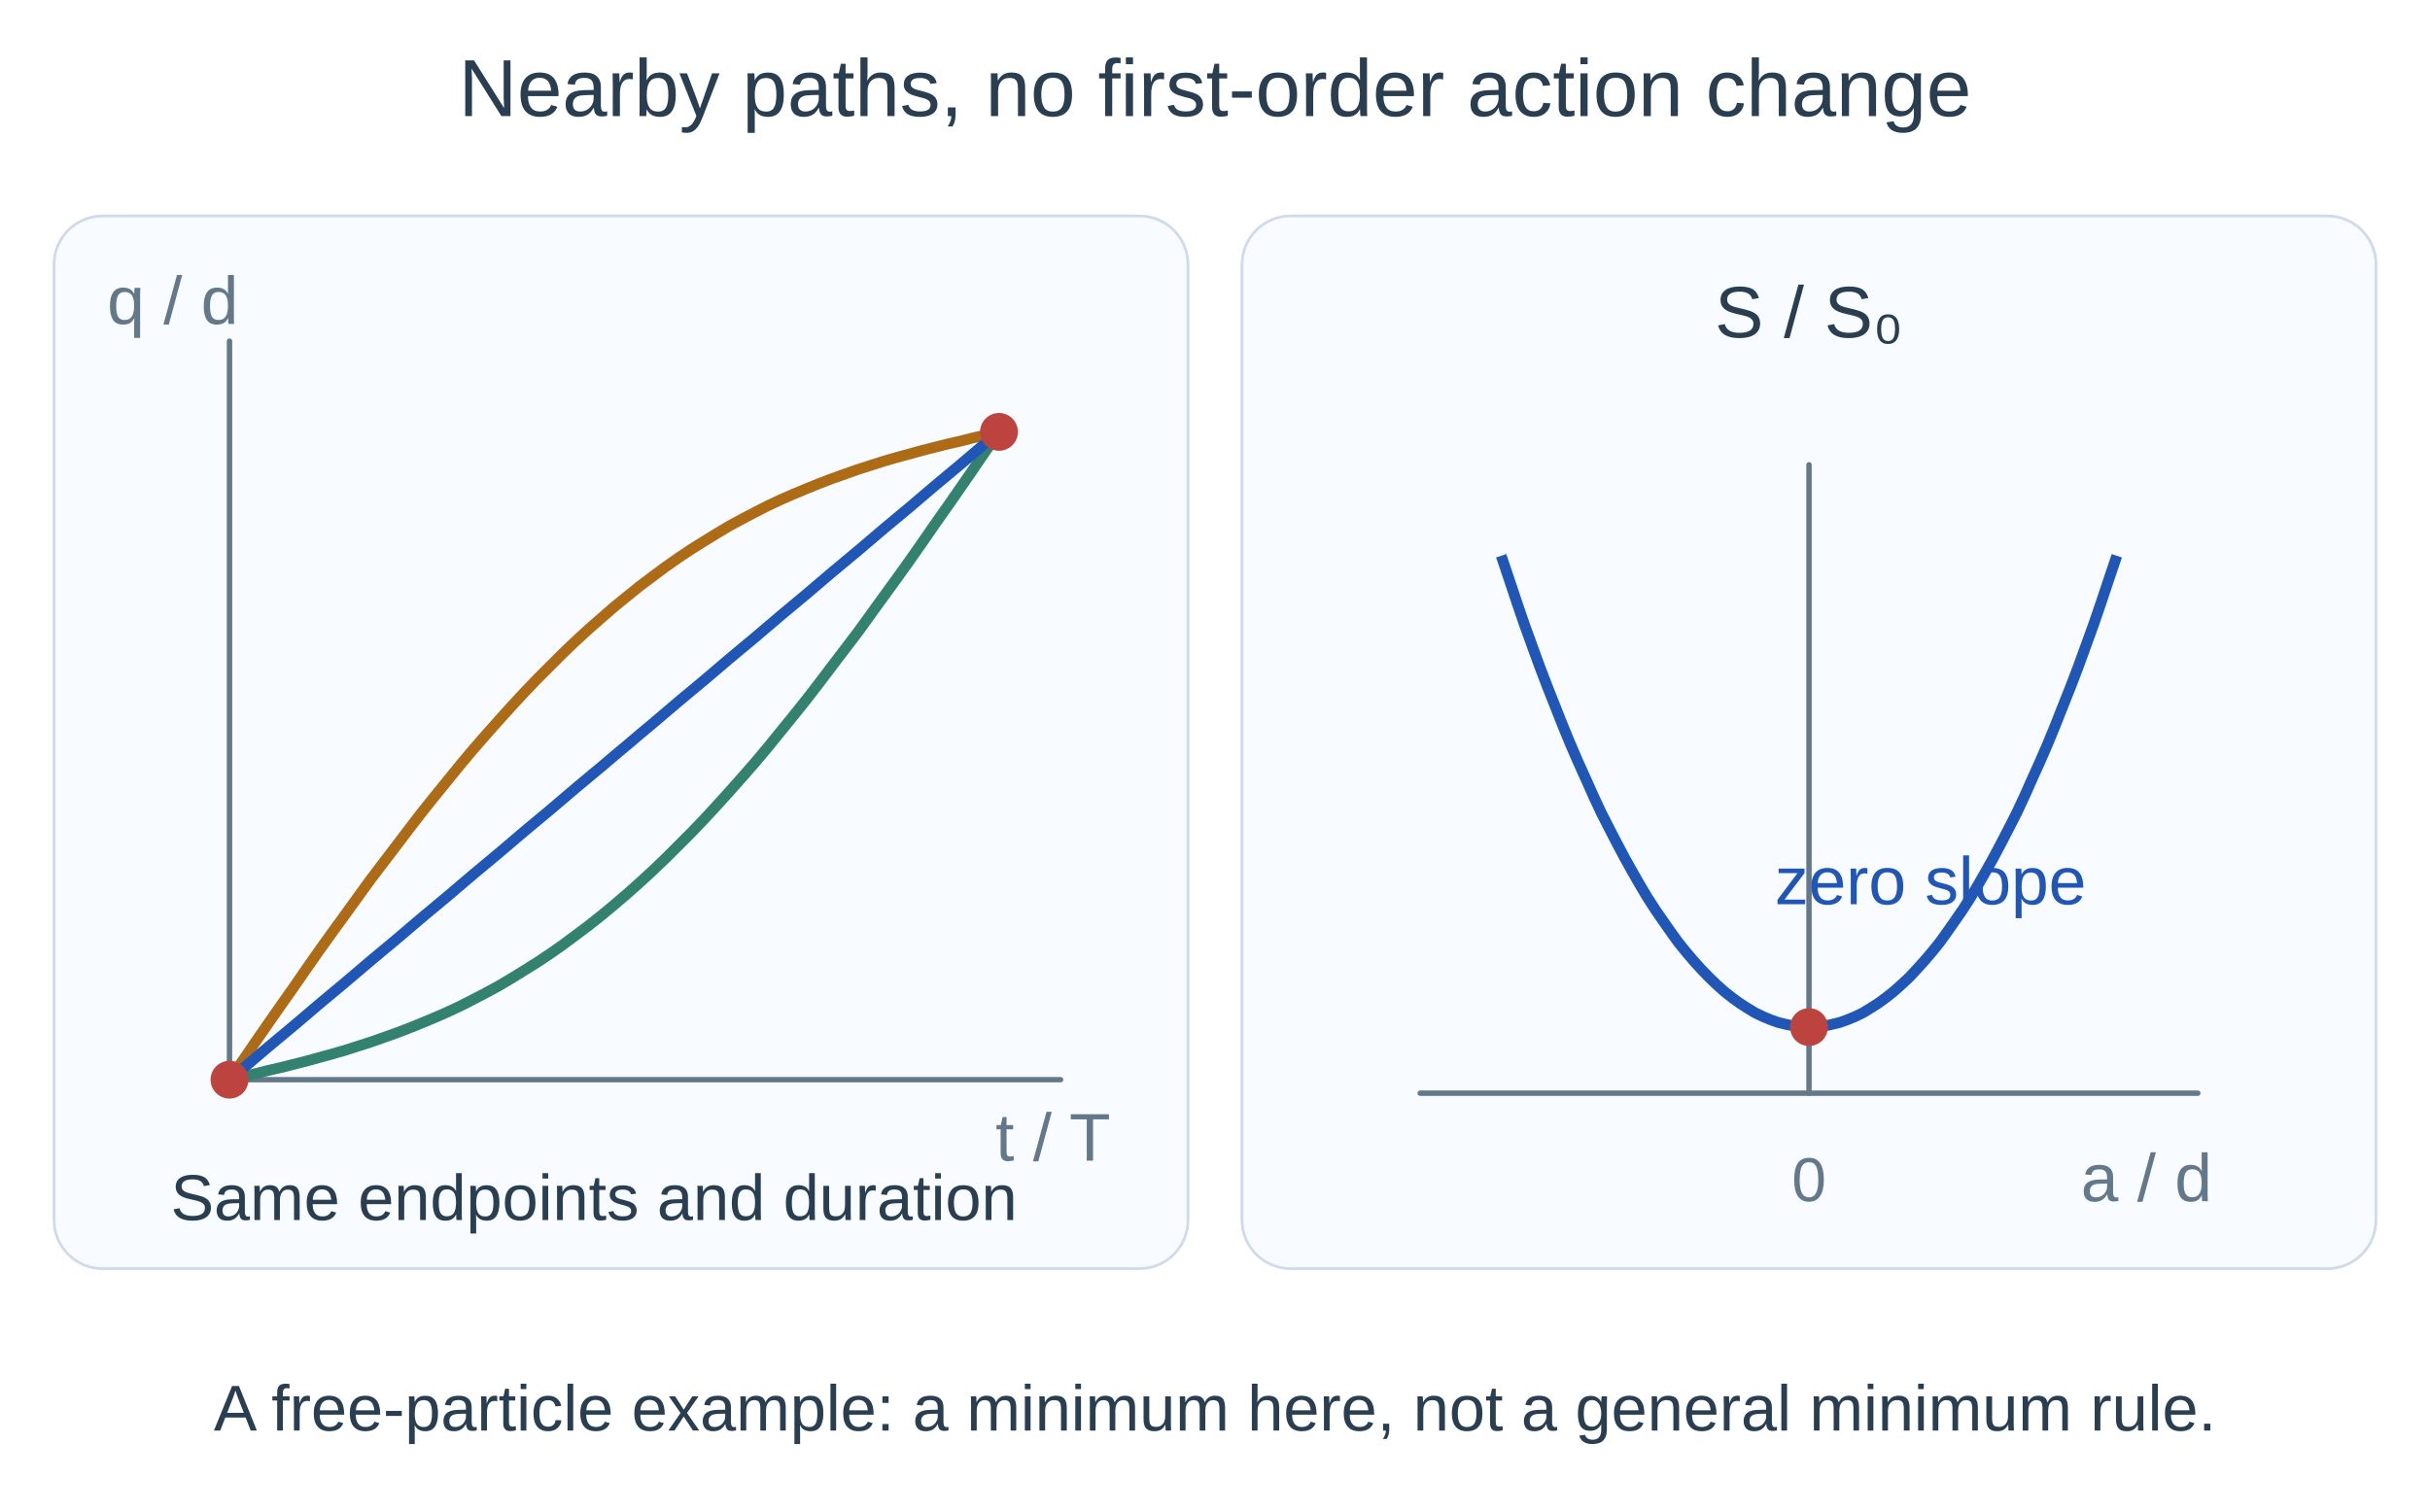
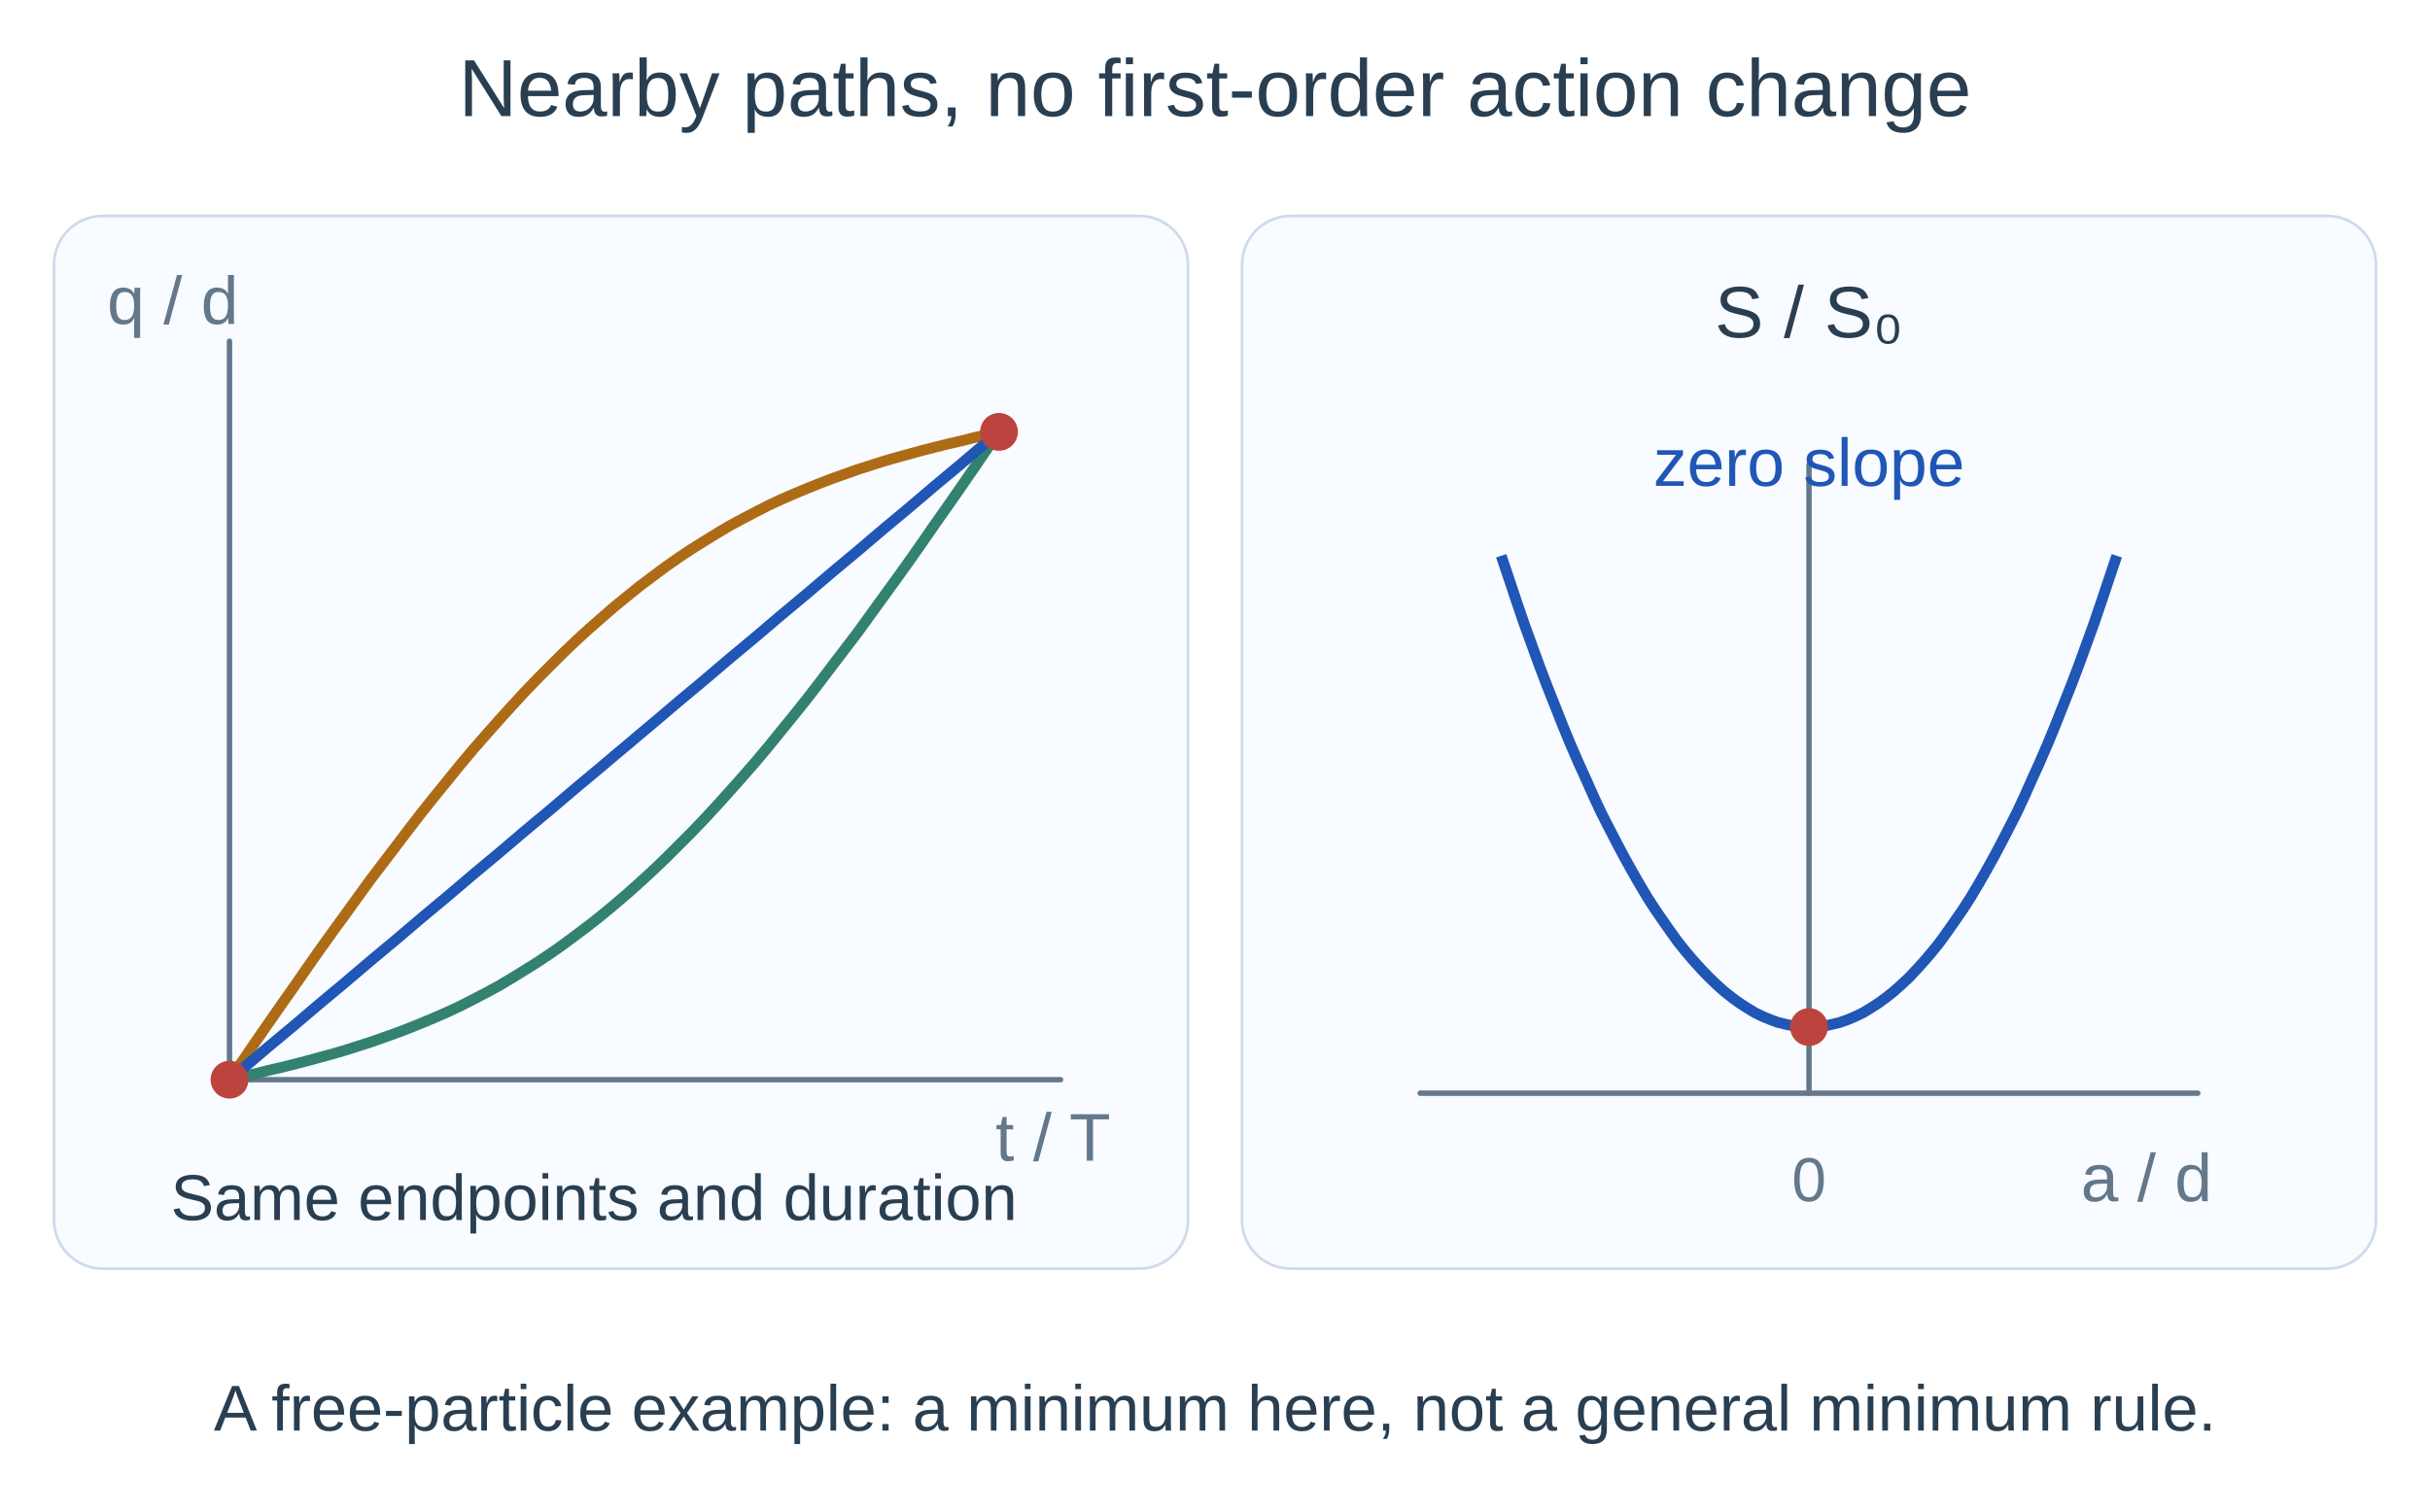
<svg xmlns="http://www.w3.org/2000/svg" viewBox="0 0 900 560" width="900" height="560">
  <defs />
  <g font-family="Arial, sans-serif">
    <text x="450.0" y="43.0" font-size="30" fill="#293f51" text-anchor="middle">Nearby paths, no first-order action change</text>
    <rect x="20.0" y="80.0" width="420.0" height="390.0" rx="18.0" fill="#f8fbff" stroke="#cfdaea" />
    <rect x="460.0" y="80.0" width="420.0" height="390.0" rx="18.0" fill="#f8fbff" stroke="#cfdaea" />
    <line x1="85.0" y1="400.0" x2="392.8" y2="400.0" stroke="#63788a" stroke-width="2" stroke-linecap="round" />
    <line x1="85.0" y1="400.0" x2="85.0" y2="126.4" stroke="#63788a" stroke-width="2" stroke-linecap="round" />
    <text x="390.0" y="430.0" font-size="25" fill="#63788a" text-anchor="middle">t / T</text>
    <text x="64.0" y="120.0" font-size="25" fill="#63788a" text-anchor="middle">q / d</text>
    <polyline points="85.0,400.0 89.8,393.1 94.5,386.2 99.2,379.4 104.0,372.5 108.8,365.7 113.5,358.9 118.2,352.2 123.0,345.5 127.8,338.9 132.5,332.4 137.2,325.9 142.0,319.6 146.8,313.3 151.5,307.1 156.2,301.0 161.0,295.0 165.8,289.1 170.5,283.3 175.2,277.7 180.0,272.2 184.8,266.8 189.5,261.6 194.2,256.5 199.0,251.5 203.8,246.7 208.5,242.0 213.2,237.5 218.0,233.1 222.8,228.9 227.5,224.8 232.3,220.9 237.0,217.1 241.8,213.5 246.5,210.0 251.2,206.7 256.0,203.5 260.8,200.5 265.5,197.6 270.2,194.8 275.0,192.2 279.8,189.7 284.5,187.3 289.2,185.1 294.0,183.0 298.8,181.0 303.5,179.1 308.2,177.3 313.0,175.6 317.8,173.9 322.5,172.4 327.2,170.9 332.0,169.5 336.8,168.2 341.5,166.9 346.2,165.7 351.0,164.5 355.8,163.4 360.5,162.2 365.2,161.1 370.0,160.0" fill="none" stroke="#ae6b16" stroke-width="4" />
    <polyline points="85.0,400.0 89.8,398.9 94.5,397.8 99.2,396.6 104.0,395.5 108.8,394.3 113.5,393.1 118.2,391.8 123.0,390.5 127.8,389.1 132.5,387.6 137.2,386.1 142.0,384.4 146.8,382.7 151.5,380.9 156.2,379.0 161.0,377.0 165.8,374.9 170.5,372.7 175.2,370.3 180.0,367.8 184.8,365.2 189.5,362.4 194.2,359.5 199.0,356.5 203.8,353.3 208.5,350.0 213.2,346.5 218.0,342.9 222.8,339.1 227.5,335.2 232.3,331.1 237.0,326.9 241.8,322.5 246.5,318.0 251.2,313.3 256.0,308.5 260.8,303.5 265.5,298.4 270.2,293.2 275.0,287.8 279.8,282.3 284.5,276.7 289.2,270.9 294.0,265.0 298.8,259.0 303.5,252.9 308.2,246.7 313.0,240.4 317.8,234.1 322.5,227.6 327.2,221.1 332.0,214.5 336.8,207.8 341.5,201.1 346.2,194.3 351.0,187.5 355.8,180.6 360.5,173.8 365.2,166.9 370.0,160.0" fill="none" stroke="#33816f" stroke-width="4" />
    <polyline points="85.0,400.0 89.8,396.0 94.5,392.0 99.2,388.0 104.0,384.0 108.8,380.0 113.5,376.0 118.2,372.0 123.0,368.0 127.8,364.0 132.5,360.0 137.2,356.0 142.0,352.0 146.8,348.0 151.5,344.0 156.2,340.0 161.0,336.0 165.8,332.0 170.5,328.0 175.2,324.0 180.0,320.0 184.8,316.0 189.5,312.0 194.2,308.0 199.0,304.0 203.8,300.0 208.5,296.0 213.2,292.0 218.0,288.0 222.8,284.0 227.5,280.0 232.3,276.0 237.0,272.0 241.8,268.0 246.5,264.0 251.2,260.0 256.0,256.0 260.8,252.0 265.5,248.0 270.2,244.0 275.0,240.0 279.8,236.0 284.5,232.0 289.2,228.0 294.0,224.0 298.8,220.0 303.5,216.0 308.2,212.0 313.0,208.0 317.8,204.0 322.5,200.0 327.2,196.0 332.0,192.0 336.8,188.0 341.5,184.0 346.2,180.0 351.0,176.0 355.8,172.0 360.5,168.0 365.2,164.0 370.0,160.0" fill="none" stroke="#2056b5" stroke-width="4" />
    <circle cx="85.0" cy="400.0" r="7.0" fill="#bd443e" />
    <circle cx="370.0" cy="160.0" r="7.0" fill="#bd443e" />
    <text x="220.0" y="452.0" font-size="24" fill="#293f51" text-anchor="middle">Same endpoints and duration</text>
    <text x="670.0" y="125.0" font-size="27" fill="#293f51" text-anchor="middle">S / S₀</text>
    <line x1="526.0" y1="405.0" x2="814.0" y2="405.0" stroke="#63788a" stroke-width="2" stroke-linecap="round" />
    <line x1="670.0" y1="405.0" x2="670.0" y2="172.2" stroke="#63788a" stroke-width="2" stroke-linecap="round" />
    <polyline points="556.0,205.9 558.9,214.5 561.7,222.9 564.5,231.1 567.4,239.1 570.2,246.8 573.1,254.4 576.0,261.7 578.8,268.8 581.6,275.6 584.5,282.3 587.4,288.7 590.2,295.0 593.0,301.0 595.9,306.7 598.8,312.3 601.6,317.6 604.5,322.8 607.3,327.7 610.1,332.4 613.0,336.9 615.9,341.1 618.7,345.1 621.5,349.0 624.4,352.6 627.2,355.9 630.1,359.1 633.0,362.1 635.8,364.8 638.6,367.3 641.5,369.6 644.4,371.7 647.2,373.5 650.0,375.2 652.9,376.6 655.8,377.8 658.6,378.8 661.5,379.5 664.3,380.1 667.1,380.4 670.0,380.5 672.9,380.4 675.7,380.1 678.5,379.5 681.4,378.8 684.2,377.8 687.1,376.6 690.0,375.2 692.8,373.5 695.6,371.7 698.5,369.6 701.4,367.3 704.2,364.8 707.1,362.1 709.9,359.1 712.8,355.9 715.6,352.6 718.5,349.0 721.3,345.1 724.1,341.1 727.0,336.9 729.9,332.4 732.7,327.7 735.5,322.8 738.4,317.6 741.2,312.3 744.1,306.7 747.0,301.0 749.8,295.0 752.6,288.7 755.5,282.3 758.4,275.6 761.2,268.8 764.0,261.7 766.9,254.4 769.8,246.8 772.6,239.1 775.5,231.1 778.3,222.9 781.1,214.5 784.0,205.9" fill="none" stroke="#2056b5" stroke-width="4" />
    <circle cx="670.0" cy="380.5" r="7.0" fill="#bd443e" />
    <text x="670.0" y="445.0" font-size="23" fill="#63788a" text-anchor="middle">0</text>
    <text x="795.0" y="445.0" font-size="25" fill="#63788a" text-anchor="middle">a / d</text>
-     <text x="715.0" y="335.0" font-size="25" fill="#2056b5" text-anchor="middle">zero slope</text>
+     <text x="670.0" y="180.0" font-size="25" fill="#2056b5" text-anchor="middle">zero slope</text>
    <text x="450.0" y="530.0" font-size="24" fill="#293f51" text-anchor="middle">A free-particle example: a minimum here, not a general minimum rule.</text>
  </g>
</svg>
